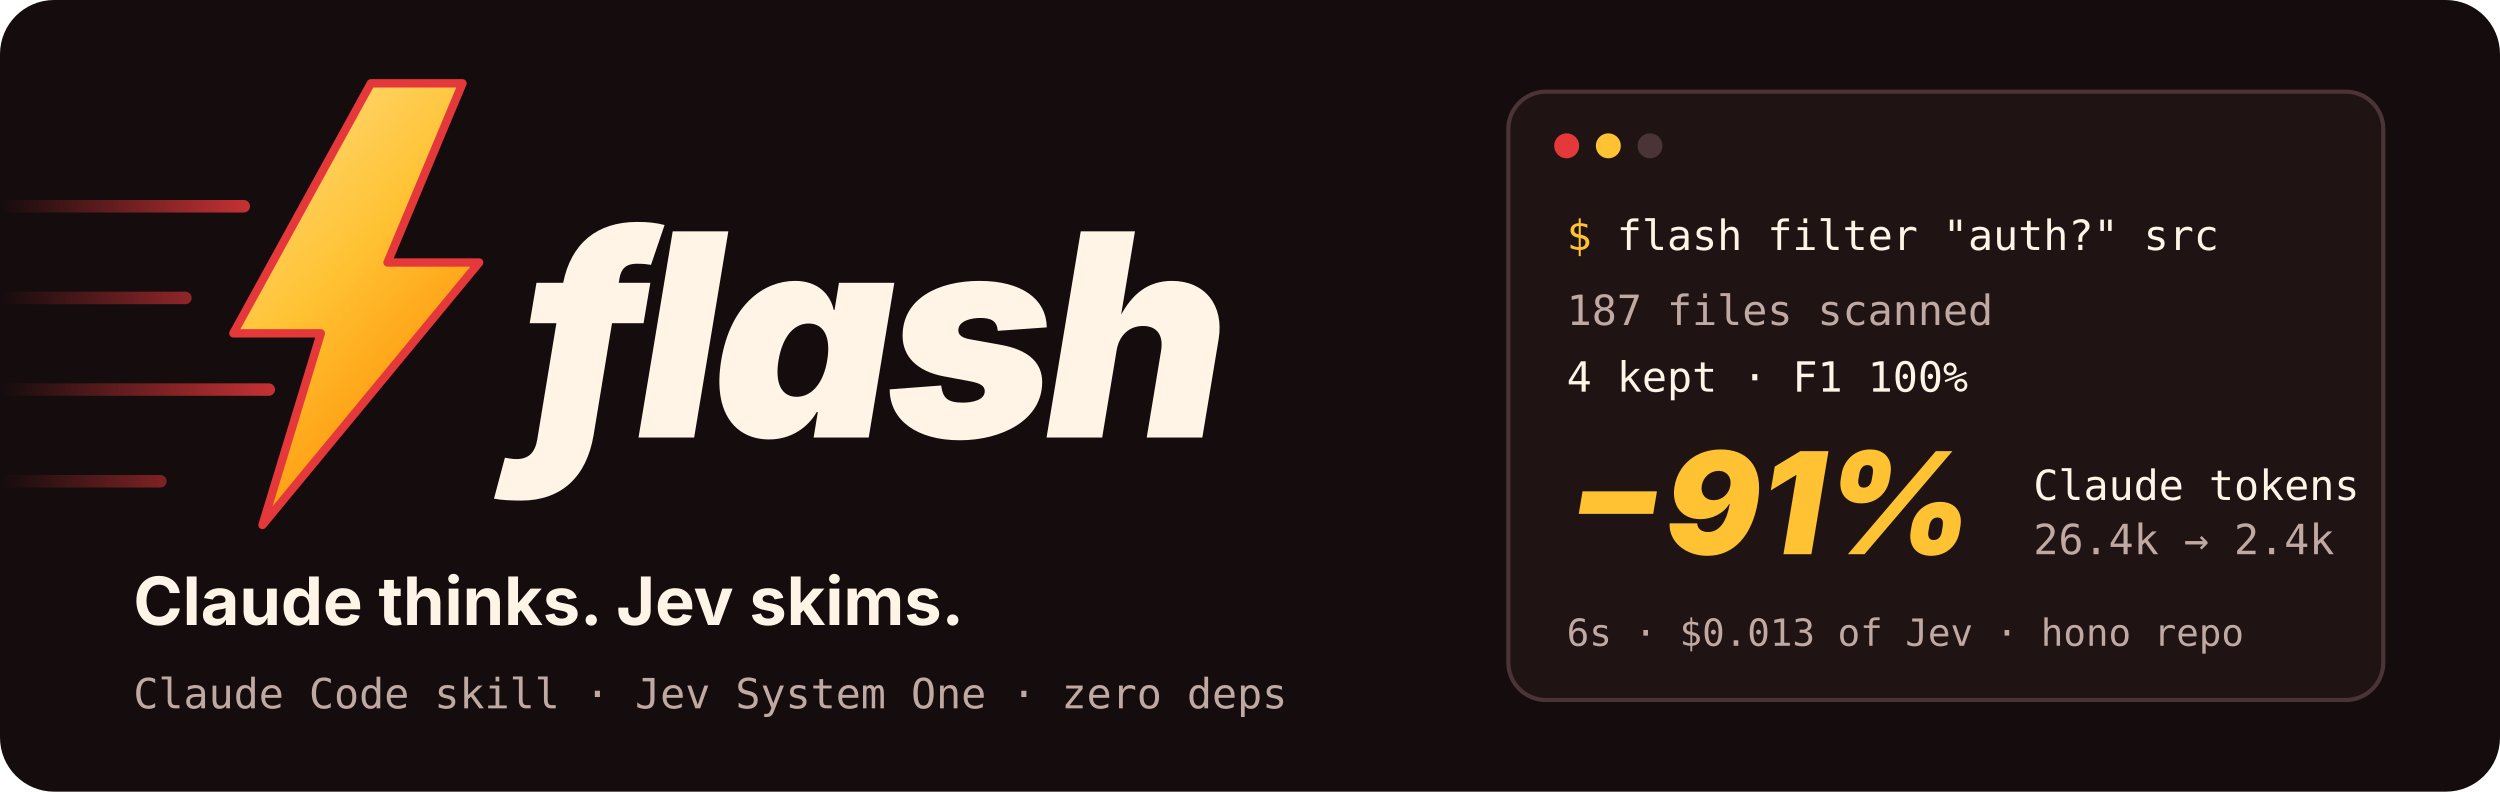
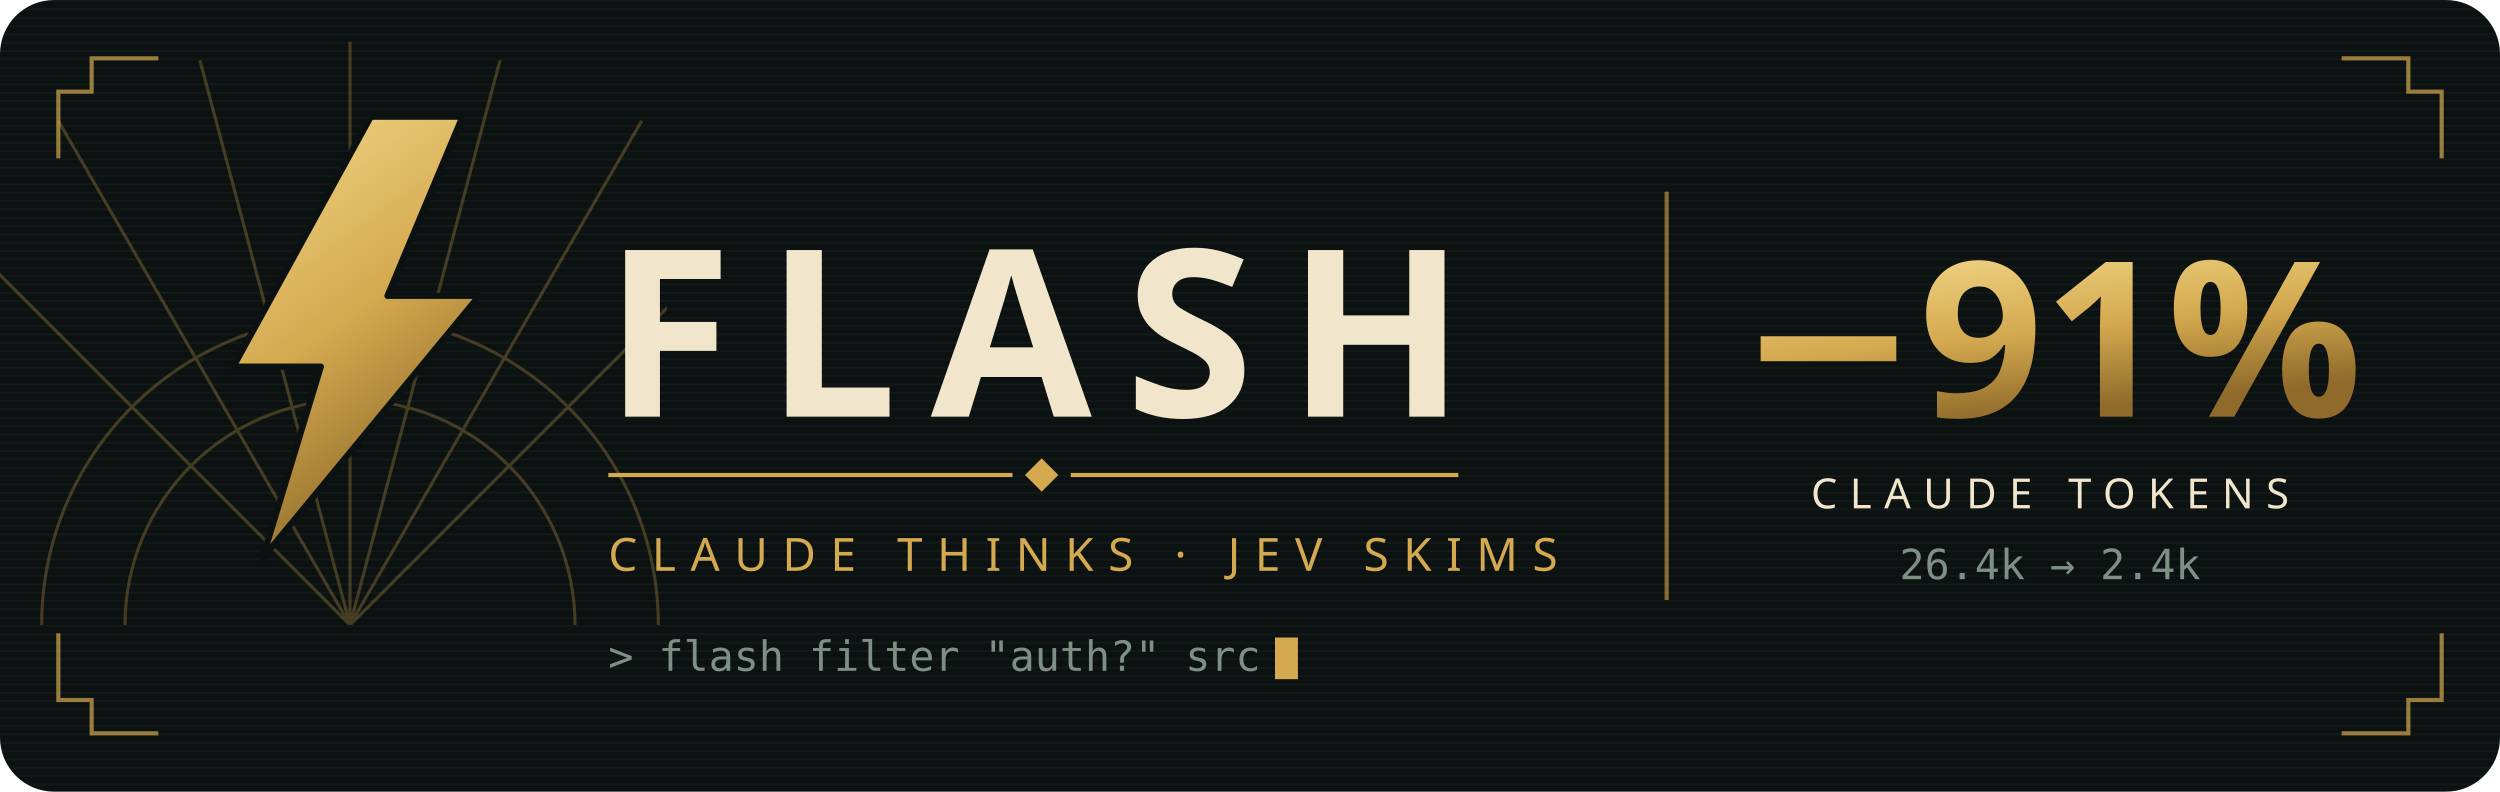
<svg xmlns="http://www.w3.org/2000/svg" width="1200" height="380" viewBox="0 0 1200 380" role="img" aria-labelledby="title desc">
  <defs>
-     <linearGradient id="bolt" x1="0" y1="0" x2="0.6" y2="1">
-       <stop offset="0" stop-color="#ffe08a" />
-       <stop offset="0.5" stop-color="#ffc233" />
-       <stop offset="1" stop-color="#ff8a00" />
+     <linearGradient id="brass" x1="0" y1="0" x2="0.4" y2="1">
+       <stop offset="0" stop-color="#f3d98b" />
+       <stop offset="0.55" stop-color="#d4a94f" />
+       <stop offset="1" stop-color="#8f6a2a" />
    </linearGradient>
-     <linearGradient id="streak" x1="0" y1="0" x2="1" y2="0">
-       <stop offset="0" stop-color="#e5383b" stop-opacity="0" />
-       <stop offset="1" stop-color="#e5383b" stop-opacity="0.85" />
-     </linearGradient>
+     <pattern id="scan" width="4" height="4" patternUnits="userSpaceOnUse">
+       <rect width="4" height="1" fill="#f1e6cc" />
+     </pattern>
+     <clipPath id="fan">
+       <rect x="0" y="0" width="320" height="300" />
+     </clipPath>
  </defs>
-   <rect width="1200" height="380" rx="26" fill="#140c0d" />
-   <g id="speed">
-     <rect x="0" y="96" width="120" height="6" rx="3" fill="url(#streak)" />
-     <rect x="0" y="140" width="92" height="6" rx="3" fill="url(#streak)" opacity="0.7" />
-     <rect x="0" y="184" width="132" height="6" rx="3" fill="url(#streak)" />
-     <rect x="0" y="228" width="80" height="6" rx="3" fill="url(#streak)" opacity="0.6" />
+   <rect width="1200" height="380" rx="26" fill="#0b1211" />
+   <rect width="1200" height="380" rx="26" fill="url(#scan)" opacity="0.035" />
+   <g id="frame" fill="none" stroke="#d4a94f" stroke-width="2" opacity="0.7">
+     <path d="M28 76 V44 H44 V28 H76" />
+     <path d="M1124 28 H1156 V44 H1172 V76" />
+     <path d="M28 304 V336 H44 V352 H76" />
+     <path d="M1124 352 H1156 V336 H1172 V304" />
  </g>
-   <path id="bolt-mark" d="M178 40 L112 160 L154 160 L126 252 L230 126 L186 126 L222 40 Z" fill="url(#bolt)" stroke="#e5383b" stroke-width="4" stroke-linejoin="round" />
+   <g id="sunburst" clip-path="url(#fan)" stroke="#d4a94f" stroke-width="1.5" opacity="0.28">
+     <path d="M168 300 L168 20 M168 300 L96 29 M168 300 L28 58 M168 300 L-30 102 M168 300 L240 29 M168 300 L308 58 M168 300 L366 102" />
+     <path d="M60 300 A108 108 0 0 1 276 300" fill="none" />
+     <path d="M20 300 A148 148 0 0 1 316 300" fill="none" />
+   </g>
+   <path id="bolt-mark" d="M178 56 L112 176 L154 176 L126 268 L230 142 L186 142 L222 56 Z" fill="url(#brass)" stroke="#0b1211" stroke-width="3" stroke-linejoin="round" />
  <g id="title-block">
-     <text x="250" y="210" font-family="-apple-system, BlinkMacSystemFont, 'Segoe UI', sans-serif" font-size="136" font-weight="900" font-style="italic" letter-spacing="-4" fill="#fff4e6">flash</text>
-     <text x="64" y="300" font-family="-apple-system, BlinkMacSystemFont, 'Segoe UI', sans-serif" font-size="32" font-weight="700" fill="#fff4e6">Claude thinks. Jev skims.</text>
-     <text x="64" y="340" font-family="ui-monospace, SFMono-Regular, Menlo, monospace" font-size="20" fill="#bfa9a2">Claude Code skill · Jev System One · zero deps</text>
+     <text x="290" y="200" font-family="Futura, 'Century Gothic', 'Avenir Next', sans-serif" font-size="112" font-weight="700" letter-spacing="16" fill="#f1e6cc">FLASH</text>
+     <path d="M292 228 H486 M514 228 H700" stroke="#d4a94f" stroke-width="2" />
+     <path d="M500 220 L508 228 L500 236 L492 228 Z" fill="#d4a94f" />
+     <text x="292" y="274" font-family="Futura, 'Century Gothic', 'Avenir Next', sans-serif" font-size="22" font-weight="500" letter-spacing="7" fill="#d4a94f">CLAUDE THINKS · JEV SKIMS</text>
+     <text x="292" y="322" font-family="ui-monospace, SFMono-Regular, Menlo, monospace" font-size="20" fill="#7f8f86">&gt; flash filter "auth?" src</text>
+     <rect x="612" y="306" width="11" height="20" fill="#d4a94f" />
  </g>
-   <g id="project-proof" transform="translate(724 44)">
-     <rect width="420" height="292" rx="18" fill="#1f1314" stroke="#4a3436" stroke-width="2" />
-     <circle cx="28" cy="26" r="6" fill="#e5383b" />
-     <circle cx="48" cy="26" r="6" fill="#ffc233" />
-     <circle cx="68" cy="26" r="6" fill="#4a3436" />
-     <g font-family="ui-monospace, SFMono-Regular, Menlo, monospace" font-size="20">
-       <text x="28" y="76" fill="#ffc233">$ <tspan fill="#fff4e6">flash filter "auth?" src</tspan>
-       </text>
-       <text x="28" y="112" fill="#bfa9a2">187 files scanned</text>
-       <text x="28" y="144" fill="#fff4e6">4 kept · F1 100%</text>
-     </g>
-     <text x="28" y="222" font-family="-apple-system, BlinkMacSystemFont, 'Segoe UI', sans-serif" font-size="68" font-weight="900" font-style="italic" fill="#ffc233">−91%</text>
-     <text x="252" y="196" font-family="ui-monospace, SFMono-Regular, Menlo, monospace" font-size="20" fill="#fff4e6">Claude tokens</text>
-     <text x="252" y="222" font-family="ui-monospace, SFMono-Regular, Menlo, monospace" font-size="20" fill="#bfa9a2">26.4k → 2.4k</text>
-     <text x="28" y="266" font-family="ui-monospace, SFMono-Regular, Menlo, monospace" font-size="18" fill="#bfa9a2">6s · $0.013 of Jev · hono repo</text>
+   <path d="M800 92 V288" stroke="#d4a94f" stroke-width="2" opacity="0.6" />
+   <g id="project-proof" font-family="Futura, 'Century Gothic', 'Avenir Next', sans-serif" text-anchor="middle">
+     <text x="984" y="200" font-size="104" font-weight="700" fill="url(#brass)">−91%</text>
+     <text x="984" y="244" font-size="20" font-weight="500" letter-spacing="6" fill="#f1e6cc">CLAUDE TOKENS</text>
+     <text x="984" y="278" font-family="ui-monospace, SFMono-Regular, Menlo, monospace" font-size="20" fill="#7f8f86">26.4k → 2.4k</text>
  </g>
</svg>
